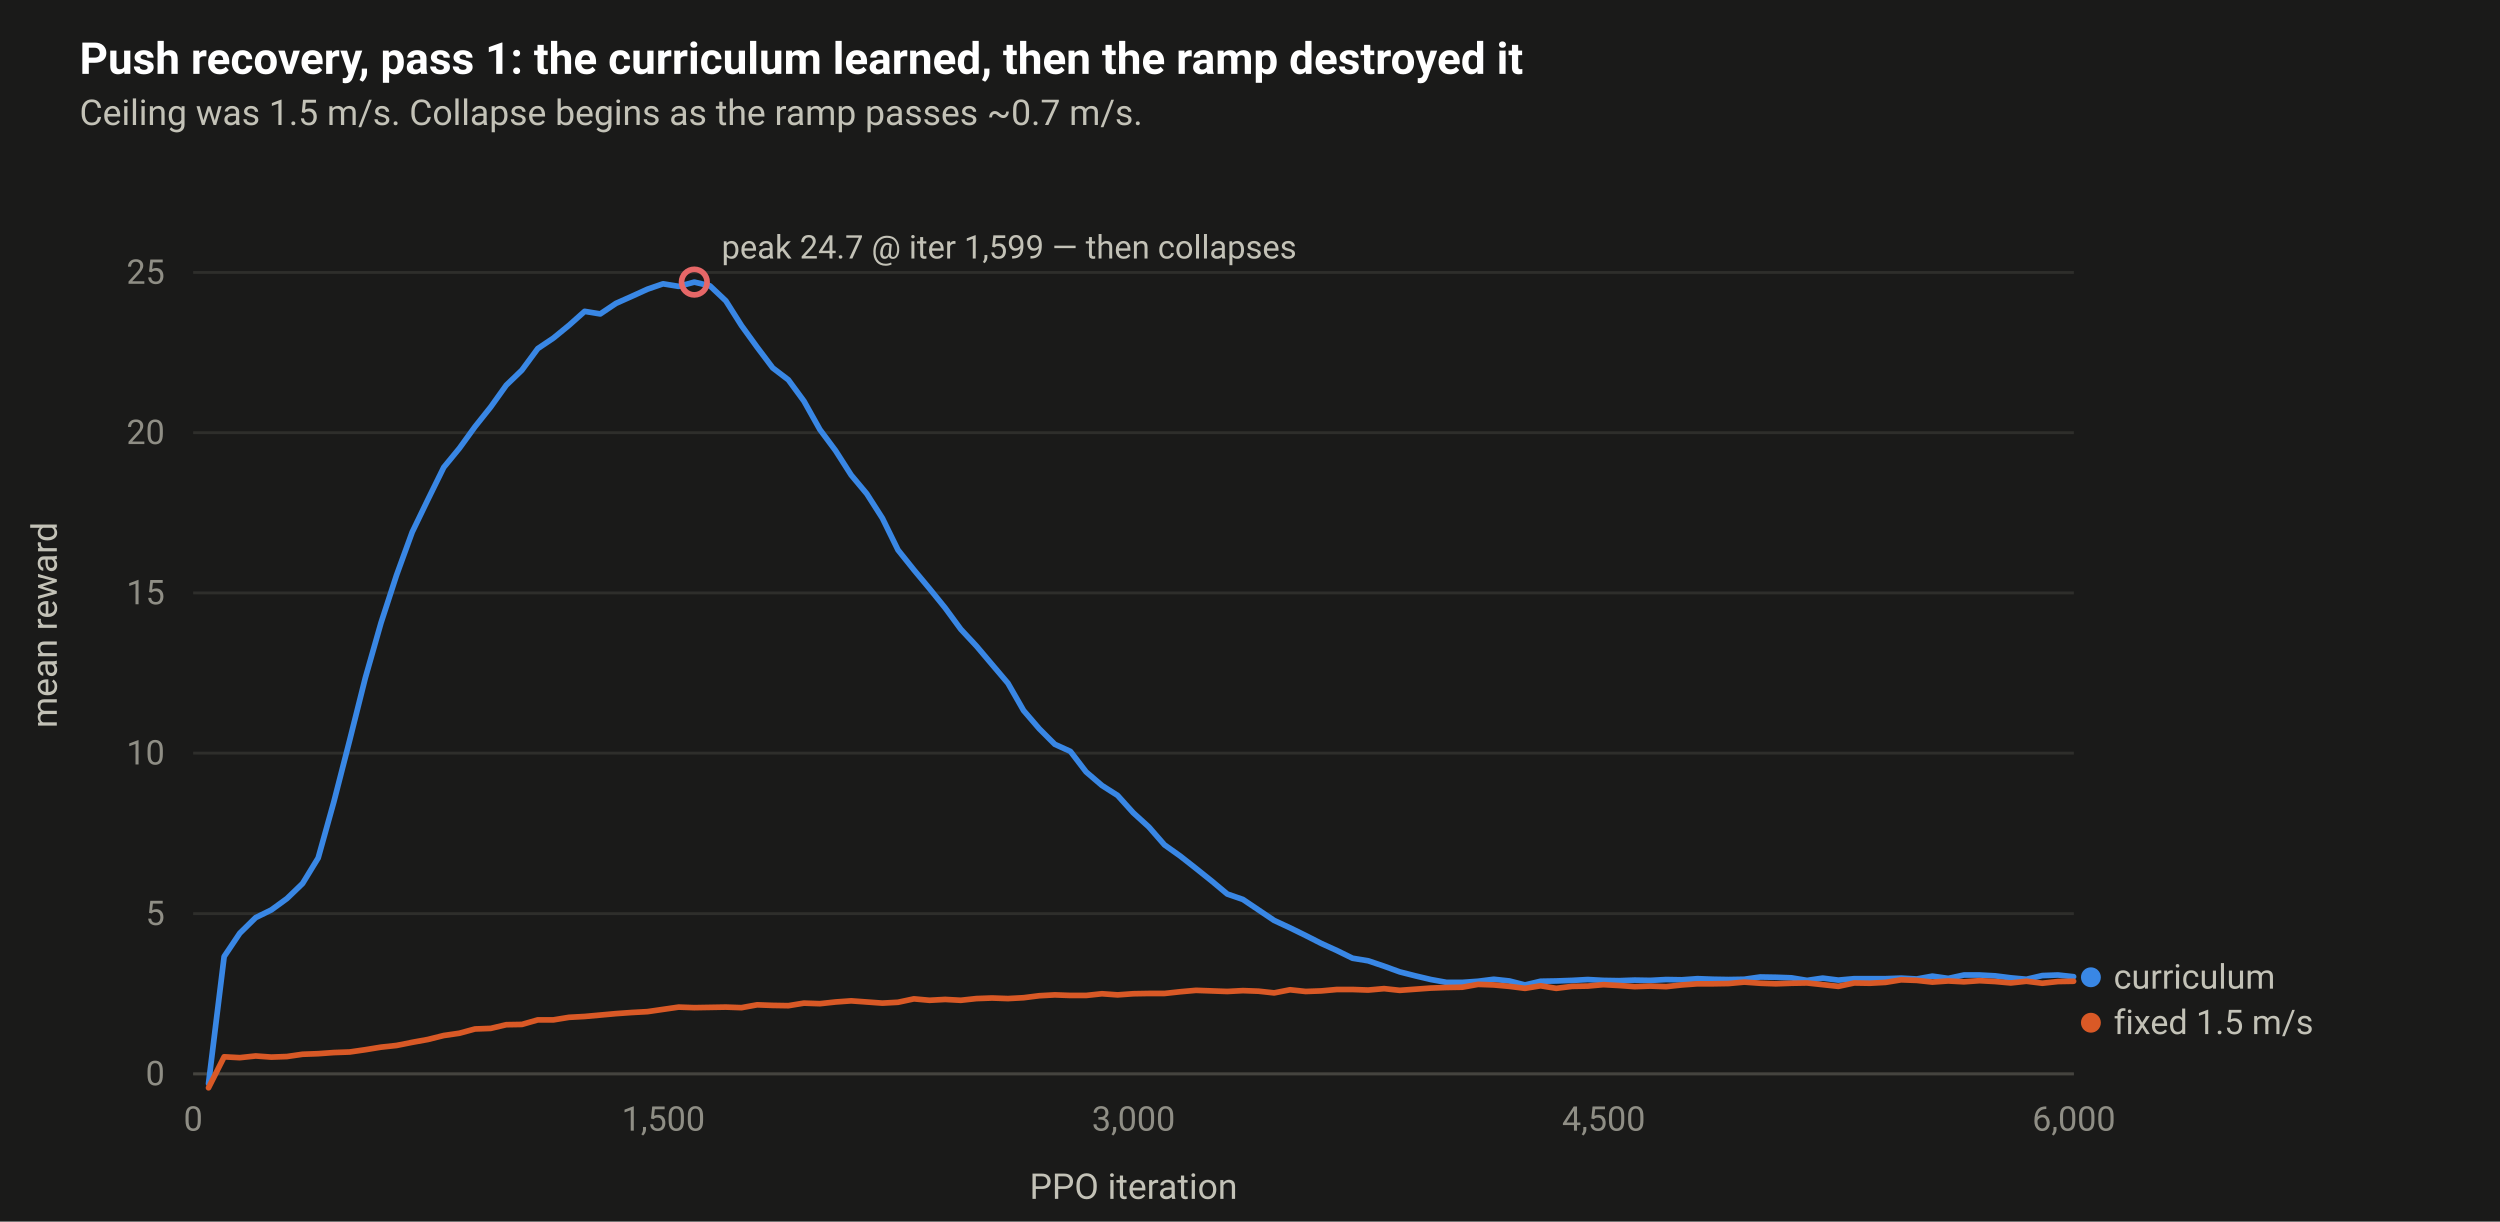
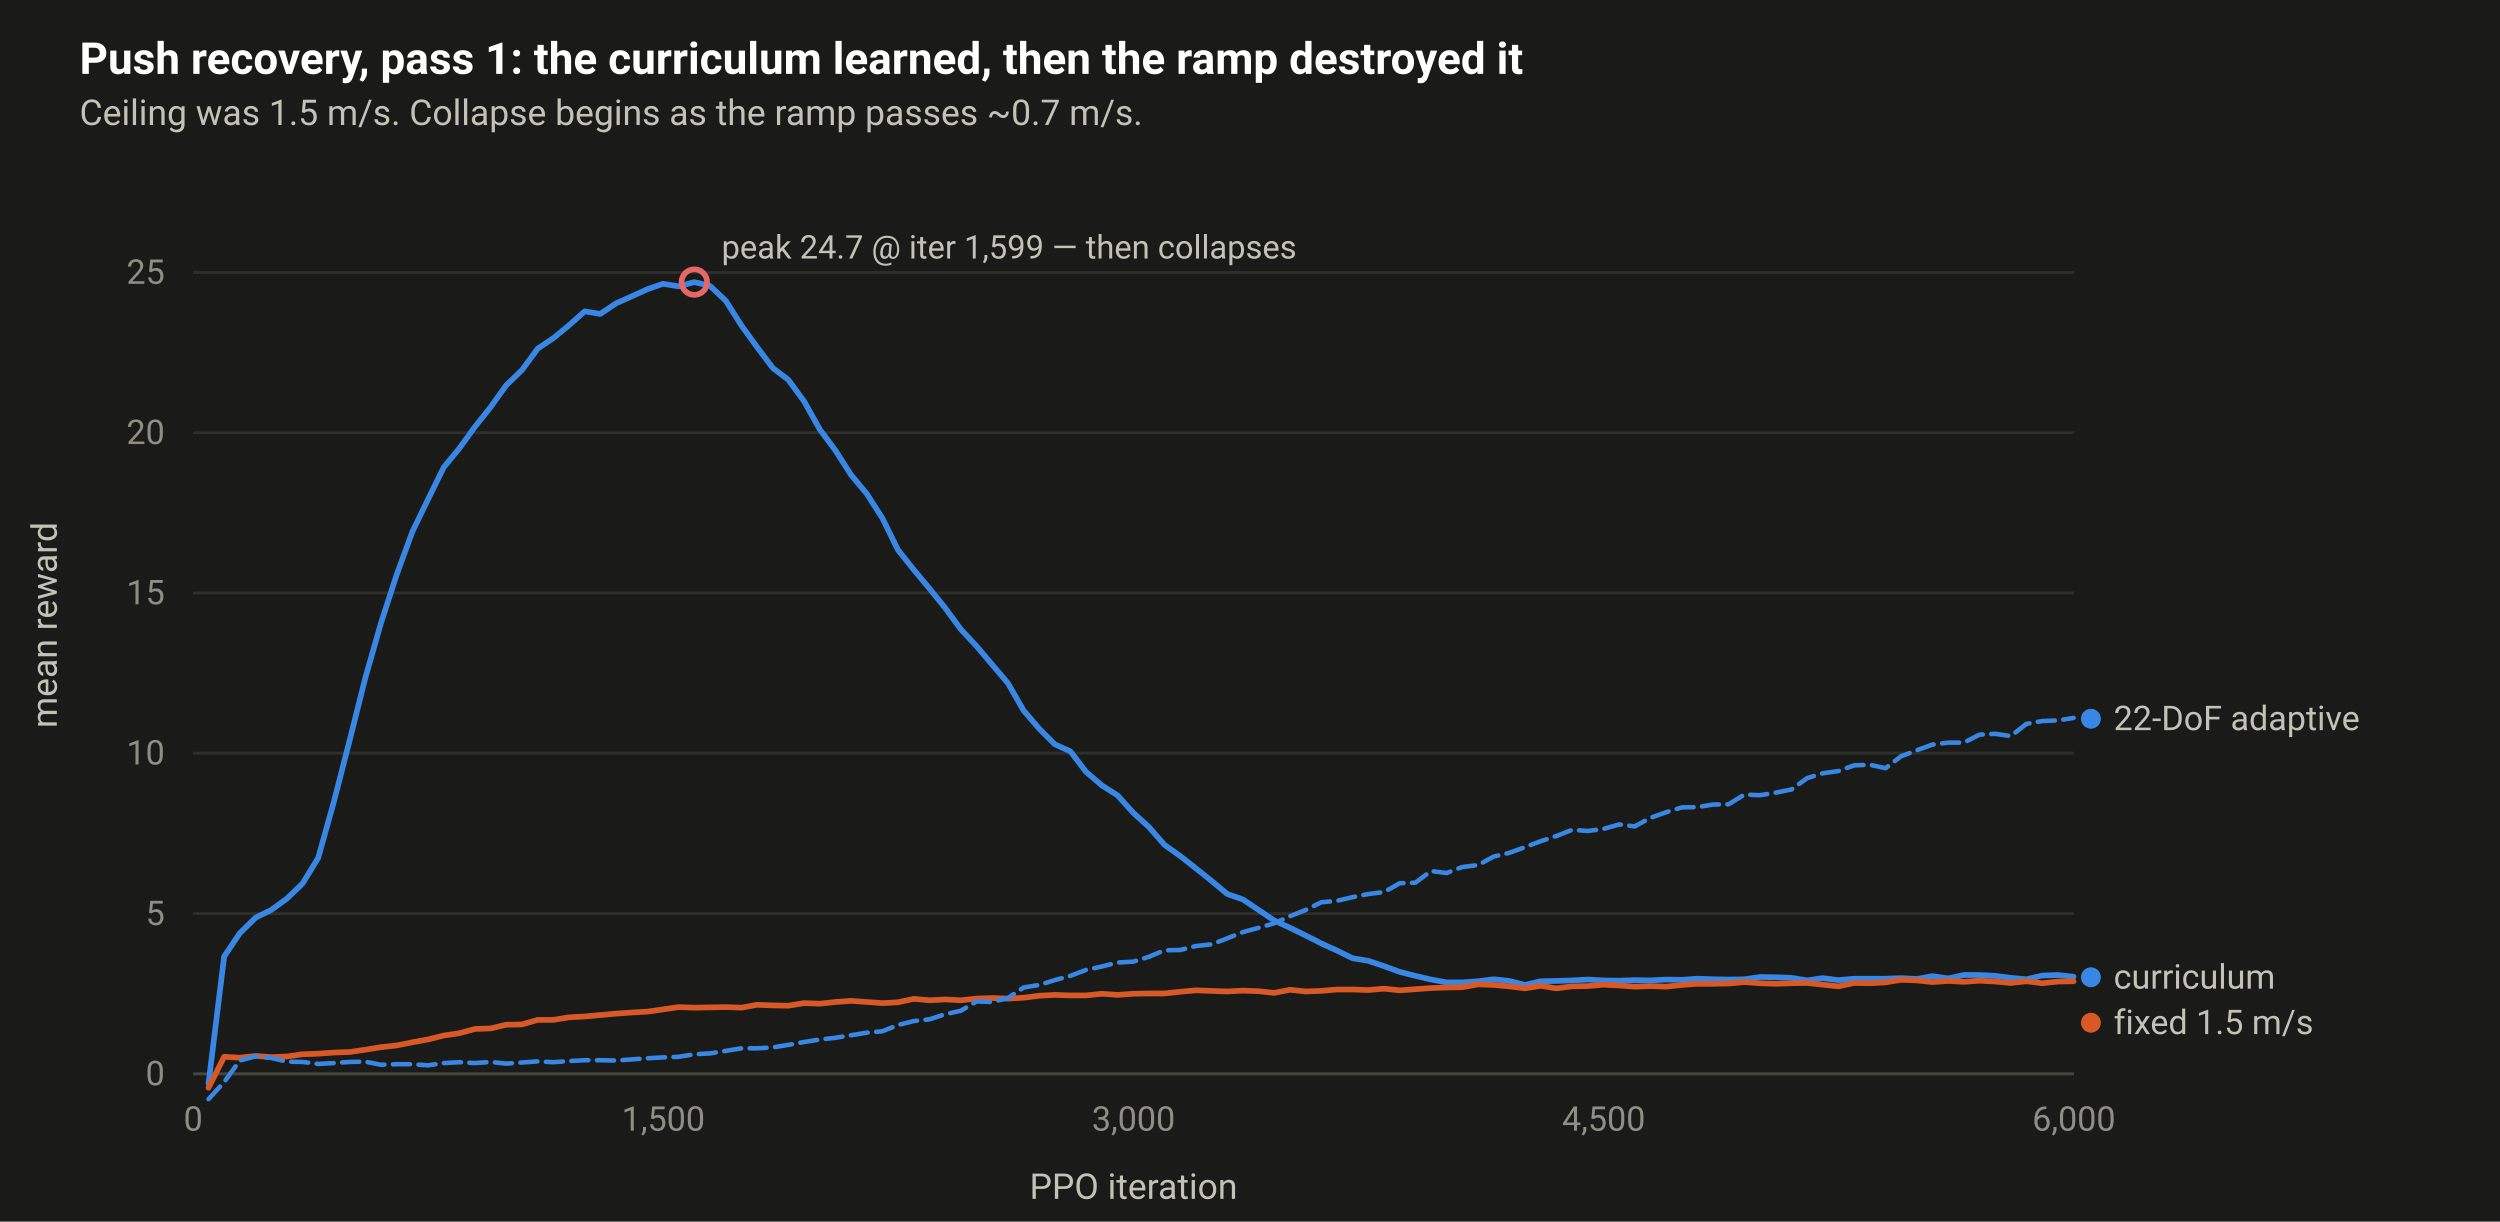
<svg xmlns="http://www.w3.org/2000/svg" width="880" height="430" viewBox="0 0 880 430" role="img">
  <rect width="880" height="430" fill="#1a1a19" />
  <text x="28" y="26" font-size="15.5" font-weight="600" fill="#ffffff" font-family="ui-sans-serif,-apple-system,'Segoe UI',Roboto,Helvetica,Arial,sans-serif">Push recovery, pass 1: the curriculum learned, then the ramp destroyed it</text>
  <text x="28" y="44" font-size="12.5" fill="#c3c2b7" font-family="ui-sans-serif,-apple-system,'Segoe UI',Roboto,Helvetica,Arial,sans-serif">Ceiling was 1.5 m/s. Collapse begins as the ramp passes ~0.7 m/s.</text>
  <line x1="68" y1="378.0" x2="730" y2="378.0" stroke="#2e2e2b" stroke-width="1" />
  <text x="58" y="382.0" text-anchor="end" font-size="12" fill="#8f8e85" font-family="ui-sans-serif,-apple-system,'Segoe UI',Roboto,Helvetica,Arial,sans-serif">0</text>
  <line x1="68" y1="321.6" x2="730" y2="321.6" stroke="#2e2e2b" stroke-width="1" />
  <text x="58" y="325.6" text-anchor="end" font-size="12" fill="#8f8e85" font-family="ui-sans-serif,-apple-system,'Segoe UI',Roboto,Helvetica,Arial,sans-serif">5</text>
  <line x1="68" y1="265.1" x2="730" y2="265.1" stroke="#2e2e2b" stroke-width="1" />
  <text x="58" y="269.1" text-anchor="end" font-size="12" fill="#8f8e85" font-family="ui-sans-serif,-apple-system,'Segoe UI',Roboto,Helvetica,Arial,sans-serif">10</text>
  <line x1="68" y1="208.7" x2="730" y2="208.7" stroke="#2e2e2b" stroke-width="1" />
  <text x="58" y="212.7" text-anchor="end" font-size="12" fill="#8f8e85" font-family="ui-sans-serif,-apple-system,'Segoe UI',Roboto,Helvetica,Arial,sans-serif">15</text>
  <line x1="68" y1="152.3" x2="730" y2="152.3" stroke="#2e2e2b" stroke-width="1" />
  <text x="58" y="156.3" text-anchor="end" font-size="12" fill="#8f8e85" font-family="ui-sans-serif,-apple-system,'Segoe UI',Roboto,Helvetica,Arial,sans-serif">20</text>
  <line x1="68" y1="95.9" x2="730" y2="95.9" stroke="#2e2e2b" stroke-width="1" />
  <text x="58" y="99.9" text-anchor="end" font-size="12" fill="#8f8e85" font-family="ui-sans-serif,-apple-system,'Segoe UI',Roboto,Helvetica,Arial,sans-serif">25</text>
  <text x="68.0" y="398" text-anchor="middle" font-size="12" fill="#8f8e85" font-family="ui-sans-serif,-apple-system,'Segoe UI',Roboto,Helvetica,Arial,sans-serif">0</text>
  <text x="233.5" y="398" text-anchor="middle" font-size="12" fill="#8f8e85" font-family="ui-sans-serif,-apple-system,'Segoe UI',Roboto,Helvetica,Arial,sans-serif">1,500</text>
  <text x="399.0" y="398" text-anchor="middle" font-size="12" fill="#8f8e85" font-family="ui-sans-serif,-apple-system,'Segoe UI',Roboto,Helvetica,Arial,sans-serif">3,000</text>
  <text x="564.5" y="398" text-anchor="middle" font-size="12" fill="#8f8e85" font-family="ui-sans-serif,-apple-system,'Segoe UI',Roboto,Helvetica,Arial,sans-serif">4,500</text>
  <text x="730.0" y="398" text-anchor="middle" font-size="12" fill="#8f8e85" font-family="ui-sans-serif,-apple-system,'Segoe UI',Roboto,Helvetica,Arial,sans-serif">6,000</text>
  <line x1="68" y1="378" x2="730" y2="378" stroke="#45443f" stroke-width="1" />
  <text x="399" y="422" text-anchor="middle" font-size="12.5" fill="#c3c2b7" font-family="ui-sans-serif,-apple-system,'Segoe UI',Roboto,Helvetica,Arial,sans-serif">PPO iteration</text>
  <text transform="translate(20,220) rotate(-90)" text-anchor="middle" font-size="12.5" fill="#c3c2b7" font-family="ui-sans-serif,-apple-system,'Segoe UI',Roboto,Helvetica,Arial,sans-serif">mean reward</text>
  <path d="M73.4,381.4 L78.9,336.7 L84.4,328.5 L90.0,323.0 L95.5,320.3 L101.0,316.3 L106.5,311.0 L112.0,302.0 L117.5,282.3 L123.1,260.5 L128.6,238.6 L134.1,219.3 L139.6,202.4 L145.1,187.3 L150.6,175.9 L156.2,164.5 L161.7,157.8 L167.2,150.2 L172.7,143.3 L178.2,135.6 L183.7,130.3 L189.3,122.7 L194.8,119.0 L200.3,114.5 L205.8,109.6 L211.3,110.5 L216.8,106.8 L222.4,104.3 L227.9,101.8 L233.4,99.9 L238.9,100.8 L244.4,99.3 L249.9,100.6 L255.5,105.9 L261.0,114.6 L266.5,122.2 L272.0,129.5 L277.5,133.7 L283.0,141.2 L288.6,151.2 L294.1,158.6 L299.6,167.2 L305.1,173.8 L310.6,182.4 L316.1,193.6 L321.7,200.6 L327.2,207.2 L332.7,214.0 L338.2,221.5 L343.7,227.4 L349.2,233.9 L354.8,240.5 L360.3,250.1 L365.8,256.5 L371.3,262.0 L376.8,264.5 L382.3,271.7 L387.9,276.5 L393.4,280.0 L398.9,286.1 L404.4,291.1 L409.9,297.4 L415.4,301.3 L421.0,305.7 L426.5,310.1 L432.0,314.7 L437.5,316.6 L443.0,320.3 L448.5,324.0 L454.1,326.6 L459.6,329.3 L465.1,332.1 L470.6,334.6 L476.1,337.3 L481.6,338.2 L487.2,340.1 L492.7,342.1 L498.2,343.5 L503.7,344.8 L509.2,345.8 L514.7,345.8 L520.3,345.4 L525.8,344.7 L531.3,345.3 L536.8,346.7 L542.3,345.4 L547.8,345.3 L553.4,345.1 L558.9,344.8 L564.4,345.1 L569.9,345.2 L575.4,345.0 L580.9,345.1 L586.5,344.8 L592.0,344.9 L597.5,344.5 L603.0,344.7 L608.5,344.8 L614.0,344.7 L619.6,343.9 L625.1,344.0 L630.6,344.2 L636.1,345.1 L641.6,344.3 L647.1,345.0 L652.7,344.5 L658.2,344.5 L663.7,344.5 L669.2,344.3 L674.7,344.6 L680.2,343.6 L685.8,344.4 L691.3,343.2 L696.8,343.2 L702.3,343.5 L707.8,344.2 L713.3,344.7 L718.9,343.4 L724.4,343.2 L729.9,343.8" fill="none" stroke="#3987e5" stroke-width="2" stroke-linejoin="round" stroke-linecap="round" opacity="1.0" />
  <path d="M73.4,382.9 L78.9,372.0 L84.4,372.3 L90.0,371.7 L95.5,372.1 L101.0,371.9 L106.5,371.1 L112.0,370.9 L117.5,370.5 L123.1,370.3 L128.6,369.5 L134.1,368.6 L139.6,368.0 L145.1,366.9 L150.6,365.9 L156.2,364.5 L161.7,363.7 L167.2,362.2 L172.7,362.0 L178.2,360.7 L183.7,360.6 L189.3,359.0 L194.8,359.0 L200.3,358.1 L205.8,357.8 L211.3,357.3 L216.8,356.8 L222.4,356.4 L227.9,356.1 L233.4,355.3 L238.9,354.5 L244.4,354.7 L249.9,354.6 L255.5,354.5 L261.0,354.7 L266.5,353.7 L272.0,353.9 L277.5,354.0 L283.0,353.1 L288.6,353.3 L294.1,352.7 L299.6,352.3 L305.1,352.7 L310.6,353.1 L316.1,352.8 L321.7,351.6 L327.2,352.1 L332.7,351.8 L338.2,352.1 L343.7,351.5 L349.2,351.3 L354.8,351.5 L360.3,351.2 L365.8,350.5 L371.3,350.2 L376.8,350.4 L382.3,350.4 L387.9,349.8 L393.4,350.2 L398.9,349.8 L404.4,349.7 L409.9,349.7 L415.4,349.1 L421.0,348.6 L426.5,348.8 L432.0,349.0 L437.5,348.7 L443.0,348.9 L448.5,349.5 L454.1,348.4 L459.6,349.0 L465.1,348.8 L470.6,348.3 L476.1,348.3 L481.6,348.5 L487.2,348.0 L492.7,348.6 L498.2,348.2 L503.7,347.8 L509.2,347.6 L514.7,347.5 L520.3,346.5 L525.8,346.7 L531.3,347.2 L536.8,347.9 L542.3,347.0 L547.8,347.9 L553.4,347.2 L558.9,347.1 L564.4,346.6 L569.9,346.9 L575.4,347.3 L580.9,347.1 L586.5,347.3 L592.0,346.7 L597.5,346.3 L603.0,346.3 L608.5,346.2 L614.0,345.7 L619.6,346.1 L625.1,346.3 L630.6,346.1 L636.1,346.0 L641.6,346.6 L647.1,347.2 L652.7,346.0 L658.2,346.1 L663.7,345.8 L669.2,344.9 L674.7,345.1 L680.2,345.7 L685.8,345.3 L691.3,345.6 L696.8,345.2 L702.3,345.5 L707.8,346.0 L713.3,345.4 L718.9,346.1 L724.4,345.5 L729.9,345.4" fill="none" stroke="#d95926" stroke-width="2" stroke-linejoin="round" stroke-linecap="round" opacity="1.0" />
+   <path d="M73.4,386.9 L78.9,380.9 L84.4,373.3 L90.0,371.8 L95.5,372.4 L101.0,373.7 L106.5,373.8 L112.0,374.5 L117.5,374.2 L123.1,373.8 L128.6,373.7 L134.1,374.8 L139.6,374.6 L145.1,374.6 L150.6,375.0 L156.2,374.2 L161.7,373.9 L167.2,374.2 L172.7,373.8 L178.2,374.4 L183.7,374.0 L189.3,373.6 L194.8,373.9 L200.3,373.5 L205.8,373.2 L211.3,373.2 L216.8,373.3 L222.4,372.9 L227.9,372.5 L233.4,372.2 L238.9,372.0 L244.4,371.1 L249.9,370.8 L255.5,369.9 L261.0,369.0 L266.5,369.0 L272.0,368.7 L277.5,367.8 L283.0,366.8 L288.6,365.9 L294.1,365.3 L299.6,364.4 L305.1,363.5 L310.6,363.0 L316.1,360.8 L321.7,359.4 L327.2,358.8 L332.7,357.0 L338.2,355.8 L343.7,352.5 L349.2,352.7 L354.8,351.3 L360.3,347.6 L365.8,346.7 L371.3,345.0 L376.8,343.5 L382.3,341.4 L387.9,340.2 L393.4,338.8 L398.9,338.5 L404.4,336.8 L409.9,334.5 L415.4,334.4 L421.0,333.0 L426.5,332.4 L432.0,330.3 L437.5,328.1 L443.0,326.6 L448.5,325.0 L454.1,322.5 L459.6,320.3 L465.1,317.6 L470.6,317.1 L476.1,315.8 L481.6,314.7 L487.2,314.0 L492.7,310.9 L498.2,310.7 L503.7,306.6 L509.2,307.3 L514.7,305.2 L520.3,304.5 L525.8,301.5 L531.3,300.2 L536.8,298.2 L542.3,296.1 L547.8,294.3 L553.4,292.1 L558.9,292.5 L564.4,291.8 L569.9,290.2 L575.4,290.9 L580.9,287.9 L586.5,285.9 L592.0,284.2 L597.5,284.1 L603.0,283.2 L608.5,283.1 L614.0,279.7 L619.6,279.9 L625.1,279.0 L630.6,277.9 L636.1,273.9 L641.6,272.2 L647.1,271.4 L652.7,269.4 L658.2,269.2 L663.7,270.4 L669.2,266.2 L674.7,264.1 L680.2,262.1 L685.8,261.4 L691.3,261.4 L696.8,258.6 L702.3,258.3 L707.8,259.1 L713.3,254.8 L718.9,253.8 L724.4,253.6 L729.9,252.7" fill="none" stroke="#3987e5" stroke-width="1.6" stroke-linejoin="round" stroke-linecap="round" opacity="1.0" stroke-dasharray="6 3" />
+   <circle cx="736" cy="253" r="3.5" fill="#3987e5" />
+   <text x="744" y="257" font-size="12" fill="#c3c2b7" font-family="ui-sans-serif,-apple-system,'Segoe UI',Roboto,Helvetica,Arial,sans-serif">22-DoF adaptive</text>
  <circle cx="736" cy="344" r="3.5" fill="#3987e5" />
  <text x="744" y="348" font-size="12" fill="#c3c2b7" font-family="ui-sans-serif,-apple-system,'Segoe UI',Roboto,Helvetica,Arial,sans-serif">curriculum</text>
  <circle cx="736" cy="360" r="3.5" fill="#d95926" />
  <text x="744" y="364" font-size="12" fill="#c3c2b7" font-family="ui-sans-serif,-apple-system,'Segoe UI',Roboto,Helvetica,Arial,sans-serif">fixed 1.5 m/s</text>
  <circle cx="244.4" cy="99.3" r="4.5" fill="none" stroke="#e66767" stroke-width="2" />
  <text x="254" y="91" font-size="11.5" fill="#c3c2b7" font-family="ui-sans-serif,-apple-system,'Segoe UI',Roboto,Helvetica,Arial,sans-serif">peak 24.7 @ iter 1,599 — then collapses</text>
</svg>
